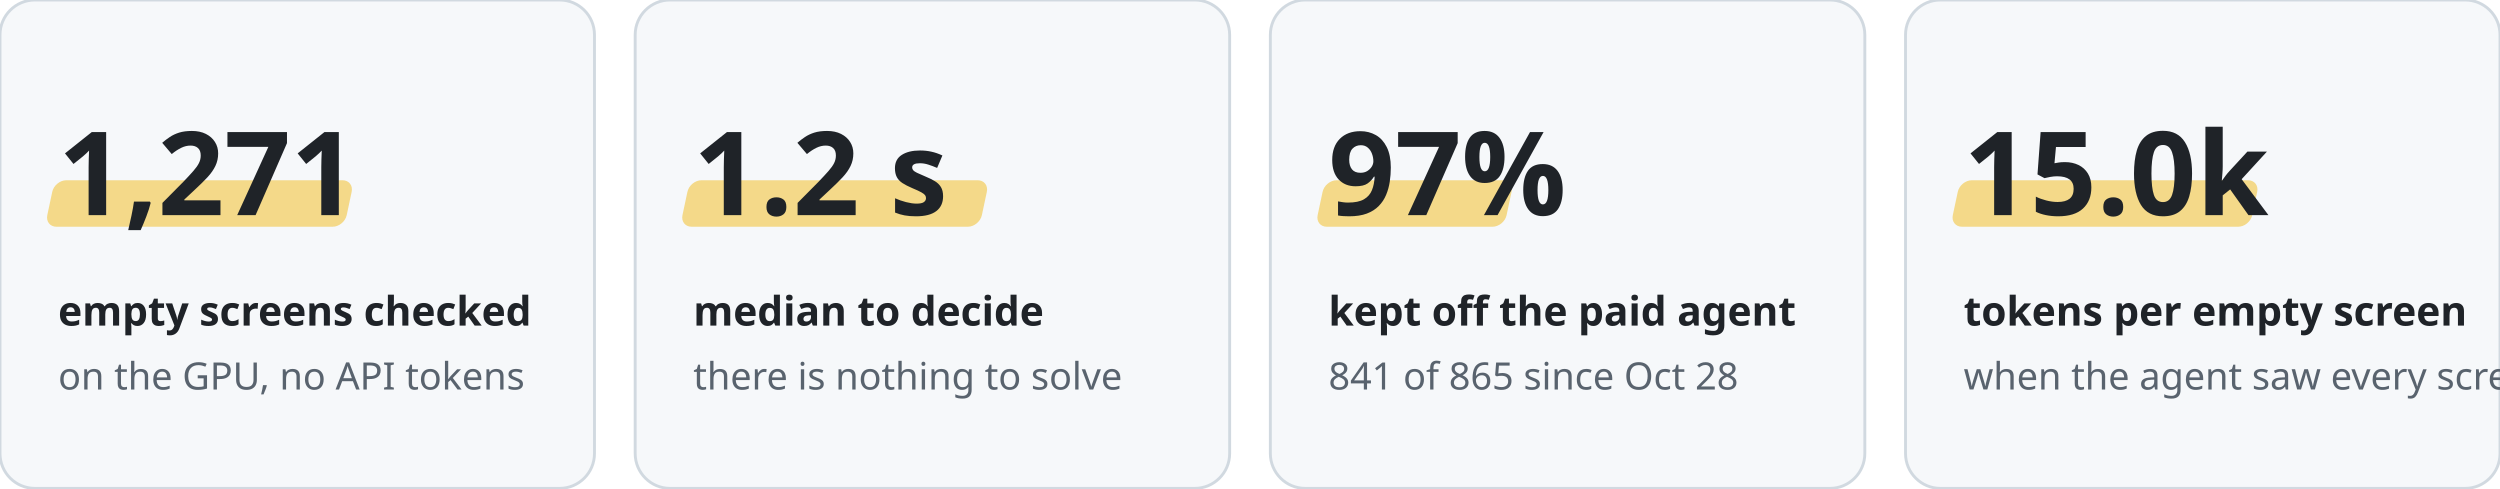
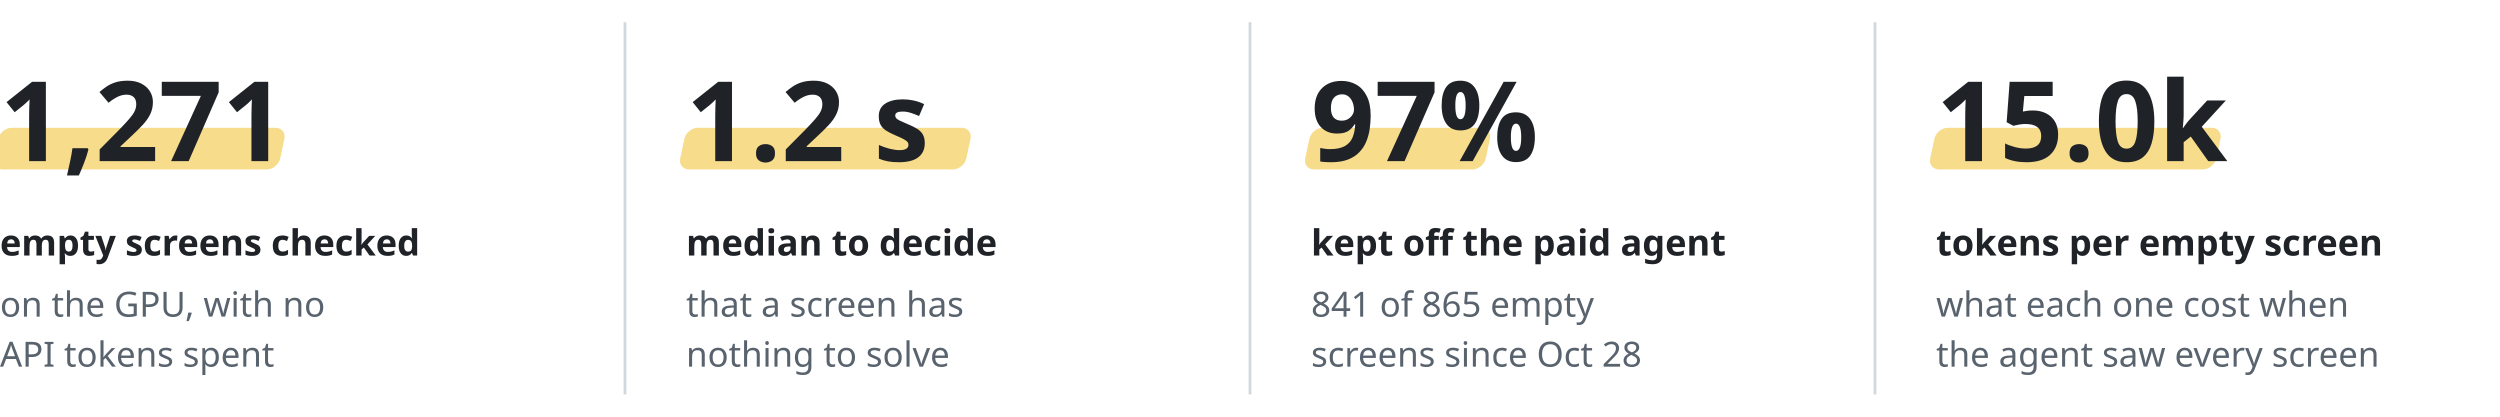
- <svg xmlns="http://www.w3.org/2000/svg" viewBox="0 0 860 168" width="860" height="168" font-family="-apple-system, BlinkMacSystemFont, 'Segoe UI', 'Noto Sans', Helvetica, Arial, sans-serif" role="img" aria-label="1271 empty screens looked at on the GPU; 1.2 s median; 97% kept off the paid agent">
-   <rect x="0.0" y="0" width="204.5" height="168" rx="12" fill="#f6f8fa" stroke="#d1d9e0" />
-   <rect x="18.0" y="62" width="103.0" height="16" rx="4" fill="rgba(242,199,68,.62)" transform="skewX(-12) translate(14 0)" />
-   <text x="20.0" y="74" font-size="40" font-weight="800" fill="#1f2328">1,271</text>
-   <text x="20.0" y="112" font-size="14" font-weight="600" fill="#1f2328">empty screens checked</text>
-   <text x="20.0" y="134" font-size="13" fill="#59636e">on the GPU, no API tokens</text>
-   <rect x="218.5" y="0" width="204.5" height="168" rx="12" fill="#f6f8fa" stroke="#d1d9e0" />
-   <rect x="236.5" y="62" width="103.0" height="16" rx="4" fill="rgba(242,199,68,.62)" transform="skewX(-12) translate(14 0)" />
-   <text x="238.5" y="74" font-size="40" font-weight="800" fill="#1f2328">1.2 s</text>
-   <text x="238.5" y="112" font-size="14" font-weight="600" fill="#1f2328">median to decide</text>
-   <text x="238.5" y="134" font-size="13" fill="#59636e">there is nothing to solve</text>
-   <rect x="437.0" y="0" width="204.5" height="168" rx="12" fill="#f6f8fa" stroke="#d1d9e0" />
-   <rect x="455.0" y="62" width="65.0" height="16" rx="4" fill="rgba(242,199,68,.62)" transform="skewX(-12) translate(14 0)" />
-   <text x="457.0" y="74" font-size="40" font-weight="800" fill="#1f2328">97%</text>
-   <text x="457.0" y="112" font-size="14" font-weight="600" fill="#1f2328">kept off the paid agent</text>
-   <text x="457.0" y="134" font-size="13" fill="#59636e">841 of 865 since Oct 28</text>
-   <rect x="655.5" y="0" width="204.5" height="168" rx="12" fill="#f6f8fa" stroke="#d1d9e0" />
-   <rect x="673.5" y="62" width="103.0" height="16" rx="4" fill="rgba(242,199,68,.62)" transform="skewX(-12) translate(14 0)" />
-   <text x="675.5" y="74" font-size="40" font-weight="800" fill="#1f2328">15.0k</text>
-   <text x="675.5" y="112" font-size="14" font-weight="600" fill="#1f2328">tokens per empty screen</text>
-   <text x="675.5" y="134" font-size="13" fill="#59636e">when the agent saw every screen</text>
+ <svg xmlns="http://www.w3.org/2000/svg" viewBox="0 0 900 150" width="900" height="150" font-family="-apple-system, BlinkMacSystemFont, 'Segoe UI', 'Noto Sans', Helvetica, Arial, sans-serif" role="img" aria-label="1271 empty screens looked at on the GPU; 1.2 s median; 97% kept off the paid agent">
+   <rect x="-2.0" y="46" width="103.0" height="15" rx="4" fill="rgba(242,199,68,.62)" transform="skewX(-12) translate(12 0)" />
+   <text x="0.0" y="58" font-size="40" font-weight="800" fill="#1f2328" data-box="-2.0,211.0">1,271</text>
+   <text x="0.0" y="92" font-size="13" font-weight="600" fill="#1f2328" data-box="-2.0,211.0">empty screens checked</text>
+   <text x="0.0" y="114" font-size="12.5" fill="#59636e" data-box="-2.0,211.0">on the GPU, with no</text>
+   <text x="0.0" y="132" font-size="12.5" fill="#59636e" data-box="-2.0,211.0">API tokens spent</text>
+   <path d="M225.0,8 V142" stroke="#d1d9e0" stroke-width="1" />
+   <rect x="245.0" y="46" width="103.0" height="15" rx="4" fill="rgba(242,199,68,.62)" transform="skewX(-12) translate(12 0)" />
+   <text x="247.0" y="58" font-size="40" font-weight="800" fill="#1f2328" data-box="245.0,436.0">1.2 s</text>
+   <text x="247.0" y="92" font-size="13" font-weight="600" fill="#1f2328" data-box="245.0,436.0">median to decide</text>
+   <text x="247.0" y="114" font-size="12.5" fill="#59636e" data-box="245.0,436.0">that a screen has</text>
+   <text x="247.0" y="132" font-size="12.5" fill="#59636e" data-box="245.0,436.0">nothing to solve</text>
+   <path d="M450.0,8 V142" stroke="#d1d9e0" stroke-width="1" />
+   <rect x="470.0" y="46" width="65.0" height="15" rx="4" fill="rgba(242,199,68,.62)" transform="skewX(-12) translate(12 0)" />
+   <text x="472.0" y="58" font-size="40" font-weight="800" fill="#1f2328" data-box="470.0,661.0">97%</text>
+   <text x="472.0" y="92" font-size="13" font-weight="600" fill="#1f2328" data-box="470.0,661.0">kept off the paid agent</text>
+   <text x="472.0" y="114" font-size="12.5" fill="#59636e" data-box="470.0,661.0">841 of 865 empty</text>
+   <text x="472.0" y="132" font-size="12.5" fill="#59636e" data-box="470.0,661.0">screens since Oct 28</text>
+   <path d="M675.0,8 V142" stroke="#d1d9e0" stroke-width="1" />
+   <rect x="695.0" y="46" width="103.0" height="15" rx="4" fill="rgba(242,199,68,.62)" transform="skewX(-12) translate(12 0)" />
+   <text x="697.0" y="58" font-size="40" font-weight="800" fill="#1f2328" data-box="695.0,886.0">15.0k</text>
+   <text x="697.0" y="92" font-size="13" font-weight="600" fill="#1f2328" data-box="695.0,886.0">tokens per empty screen</text>
+   <text x="697.0" y="114" font-size="12.5" fill="#59636e" data-box="695.0,886.0">what each one cost when</text>
+   <text x="697.0" y="132" font-size="12.5" fill="#59636e" data-box="695.0,886.0">the agent saw every screen</text>
</svg>
